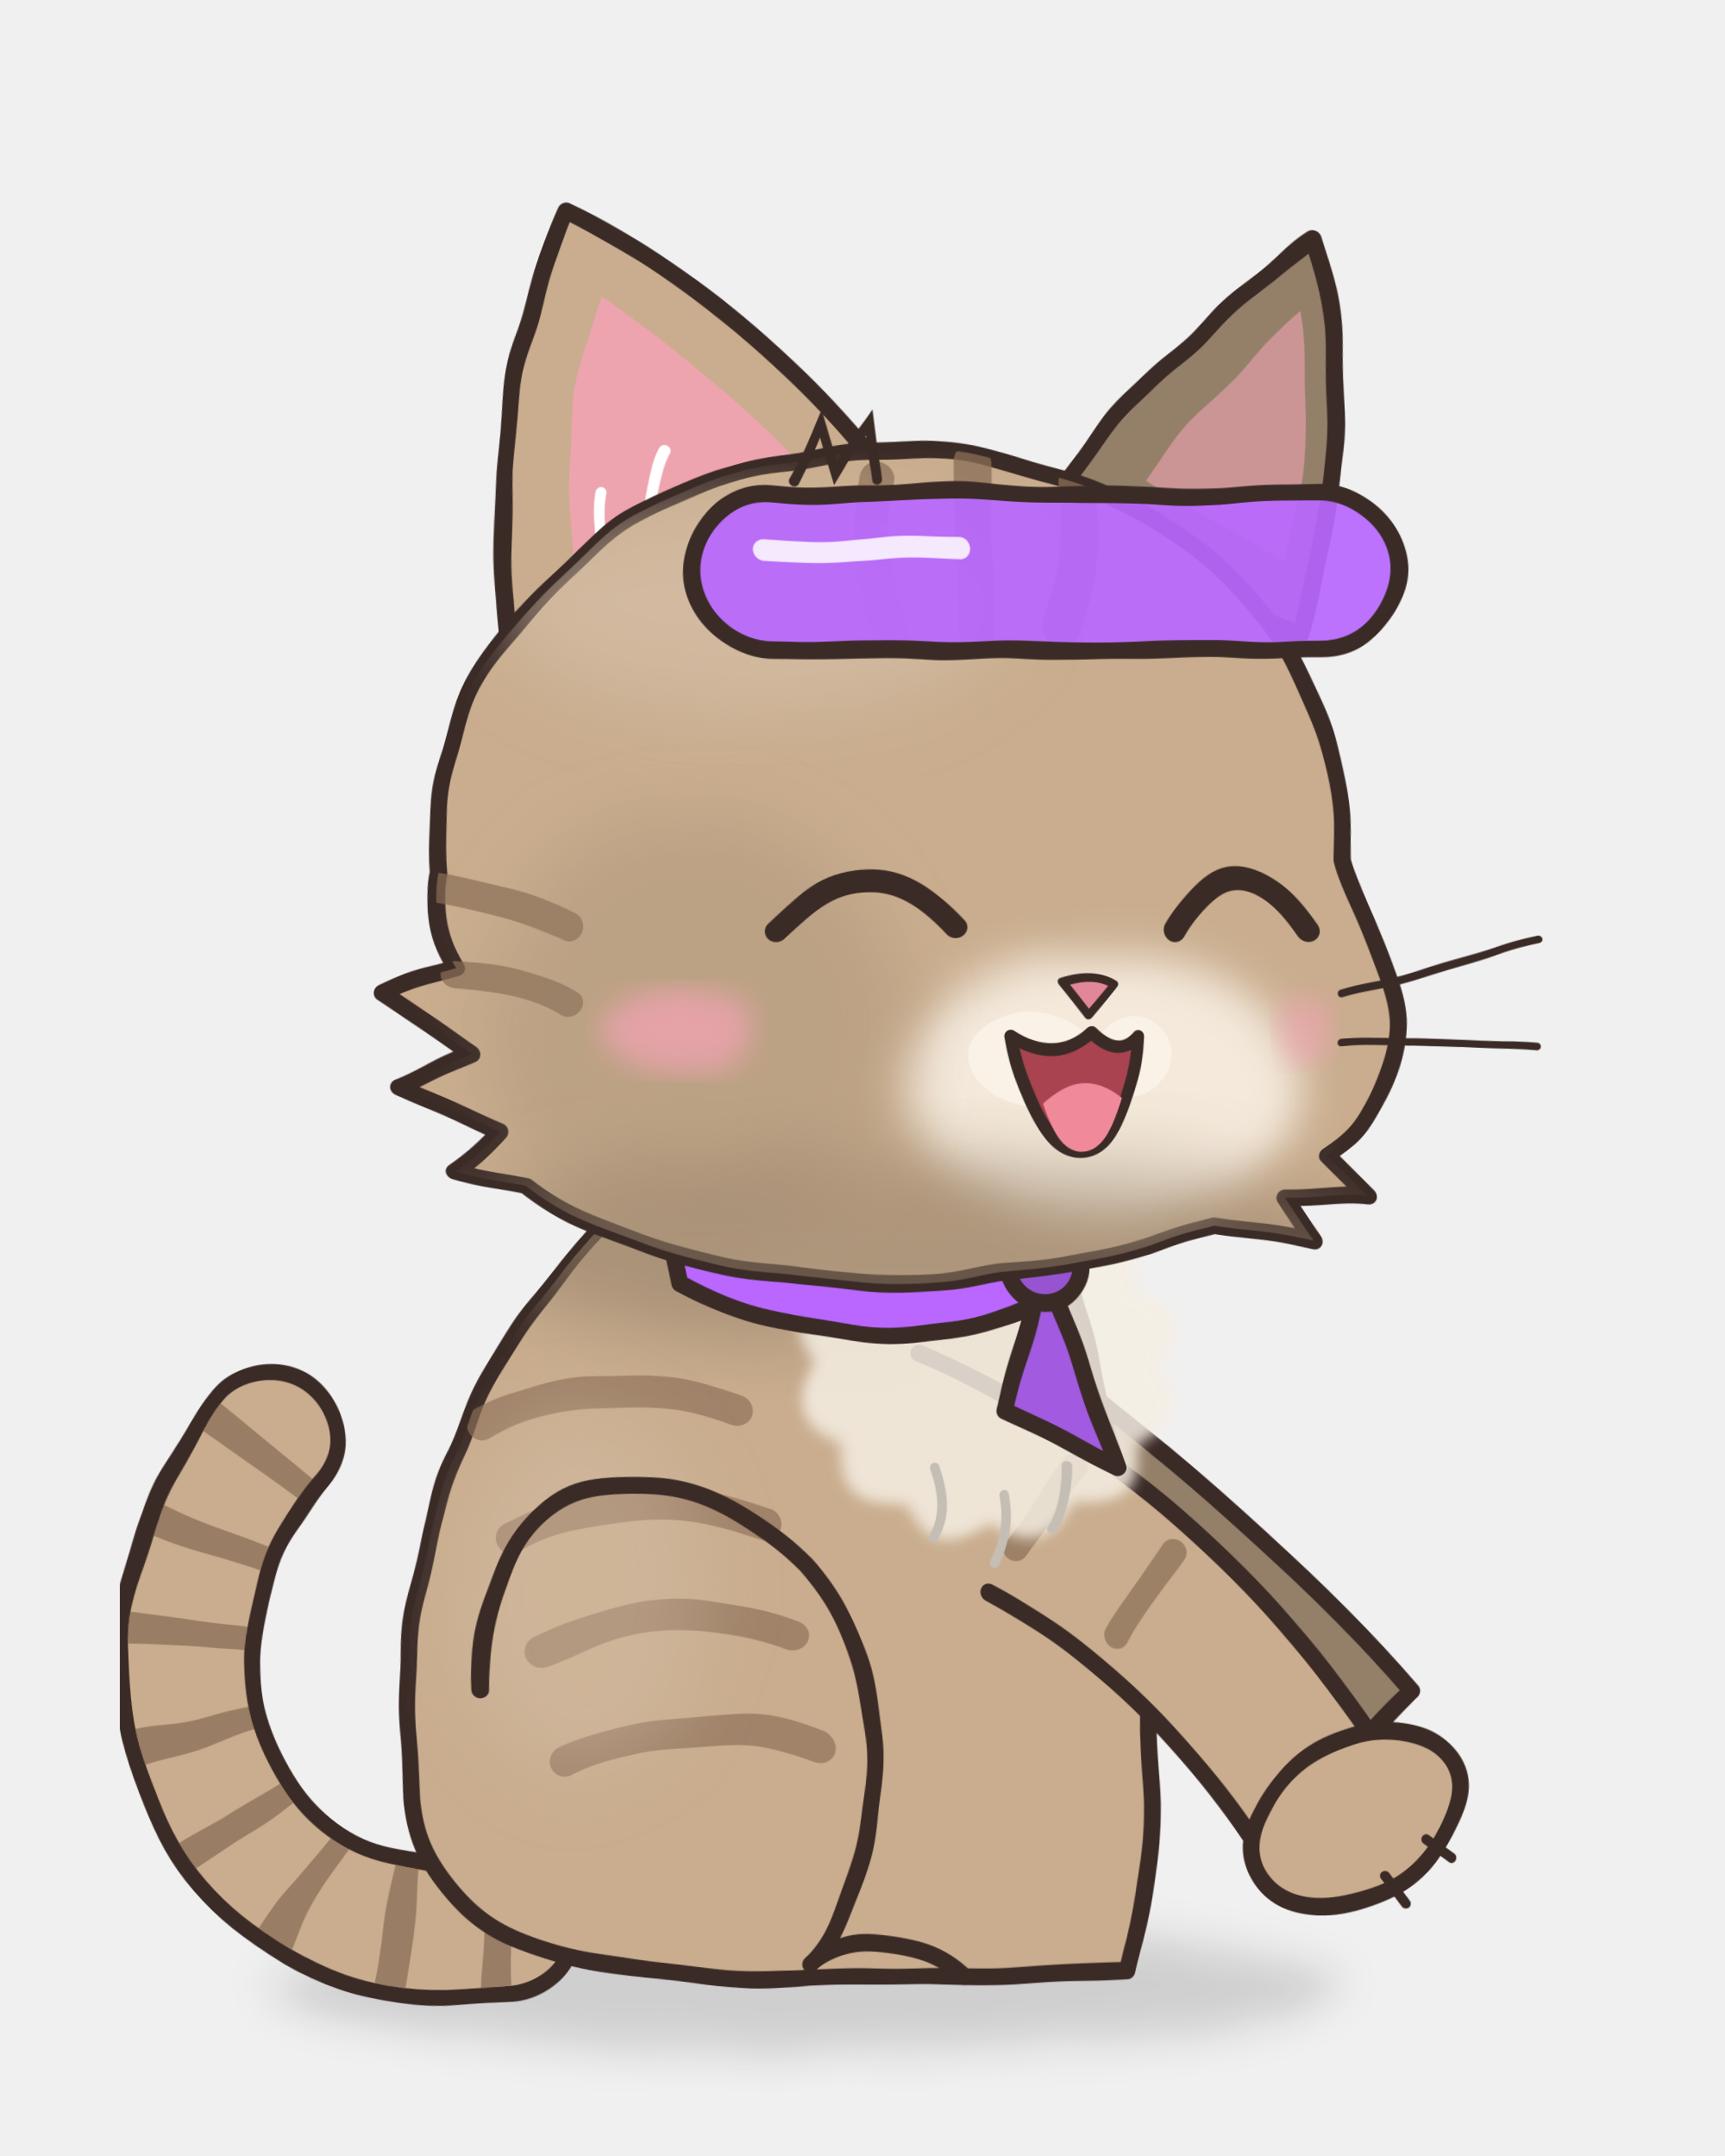
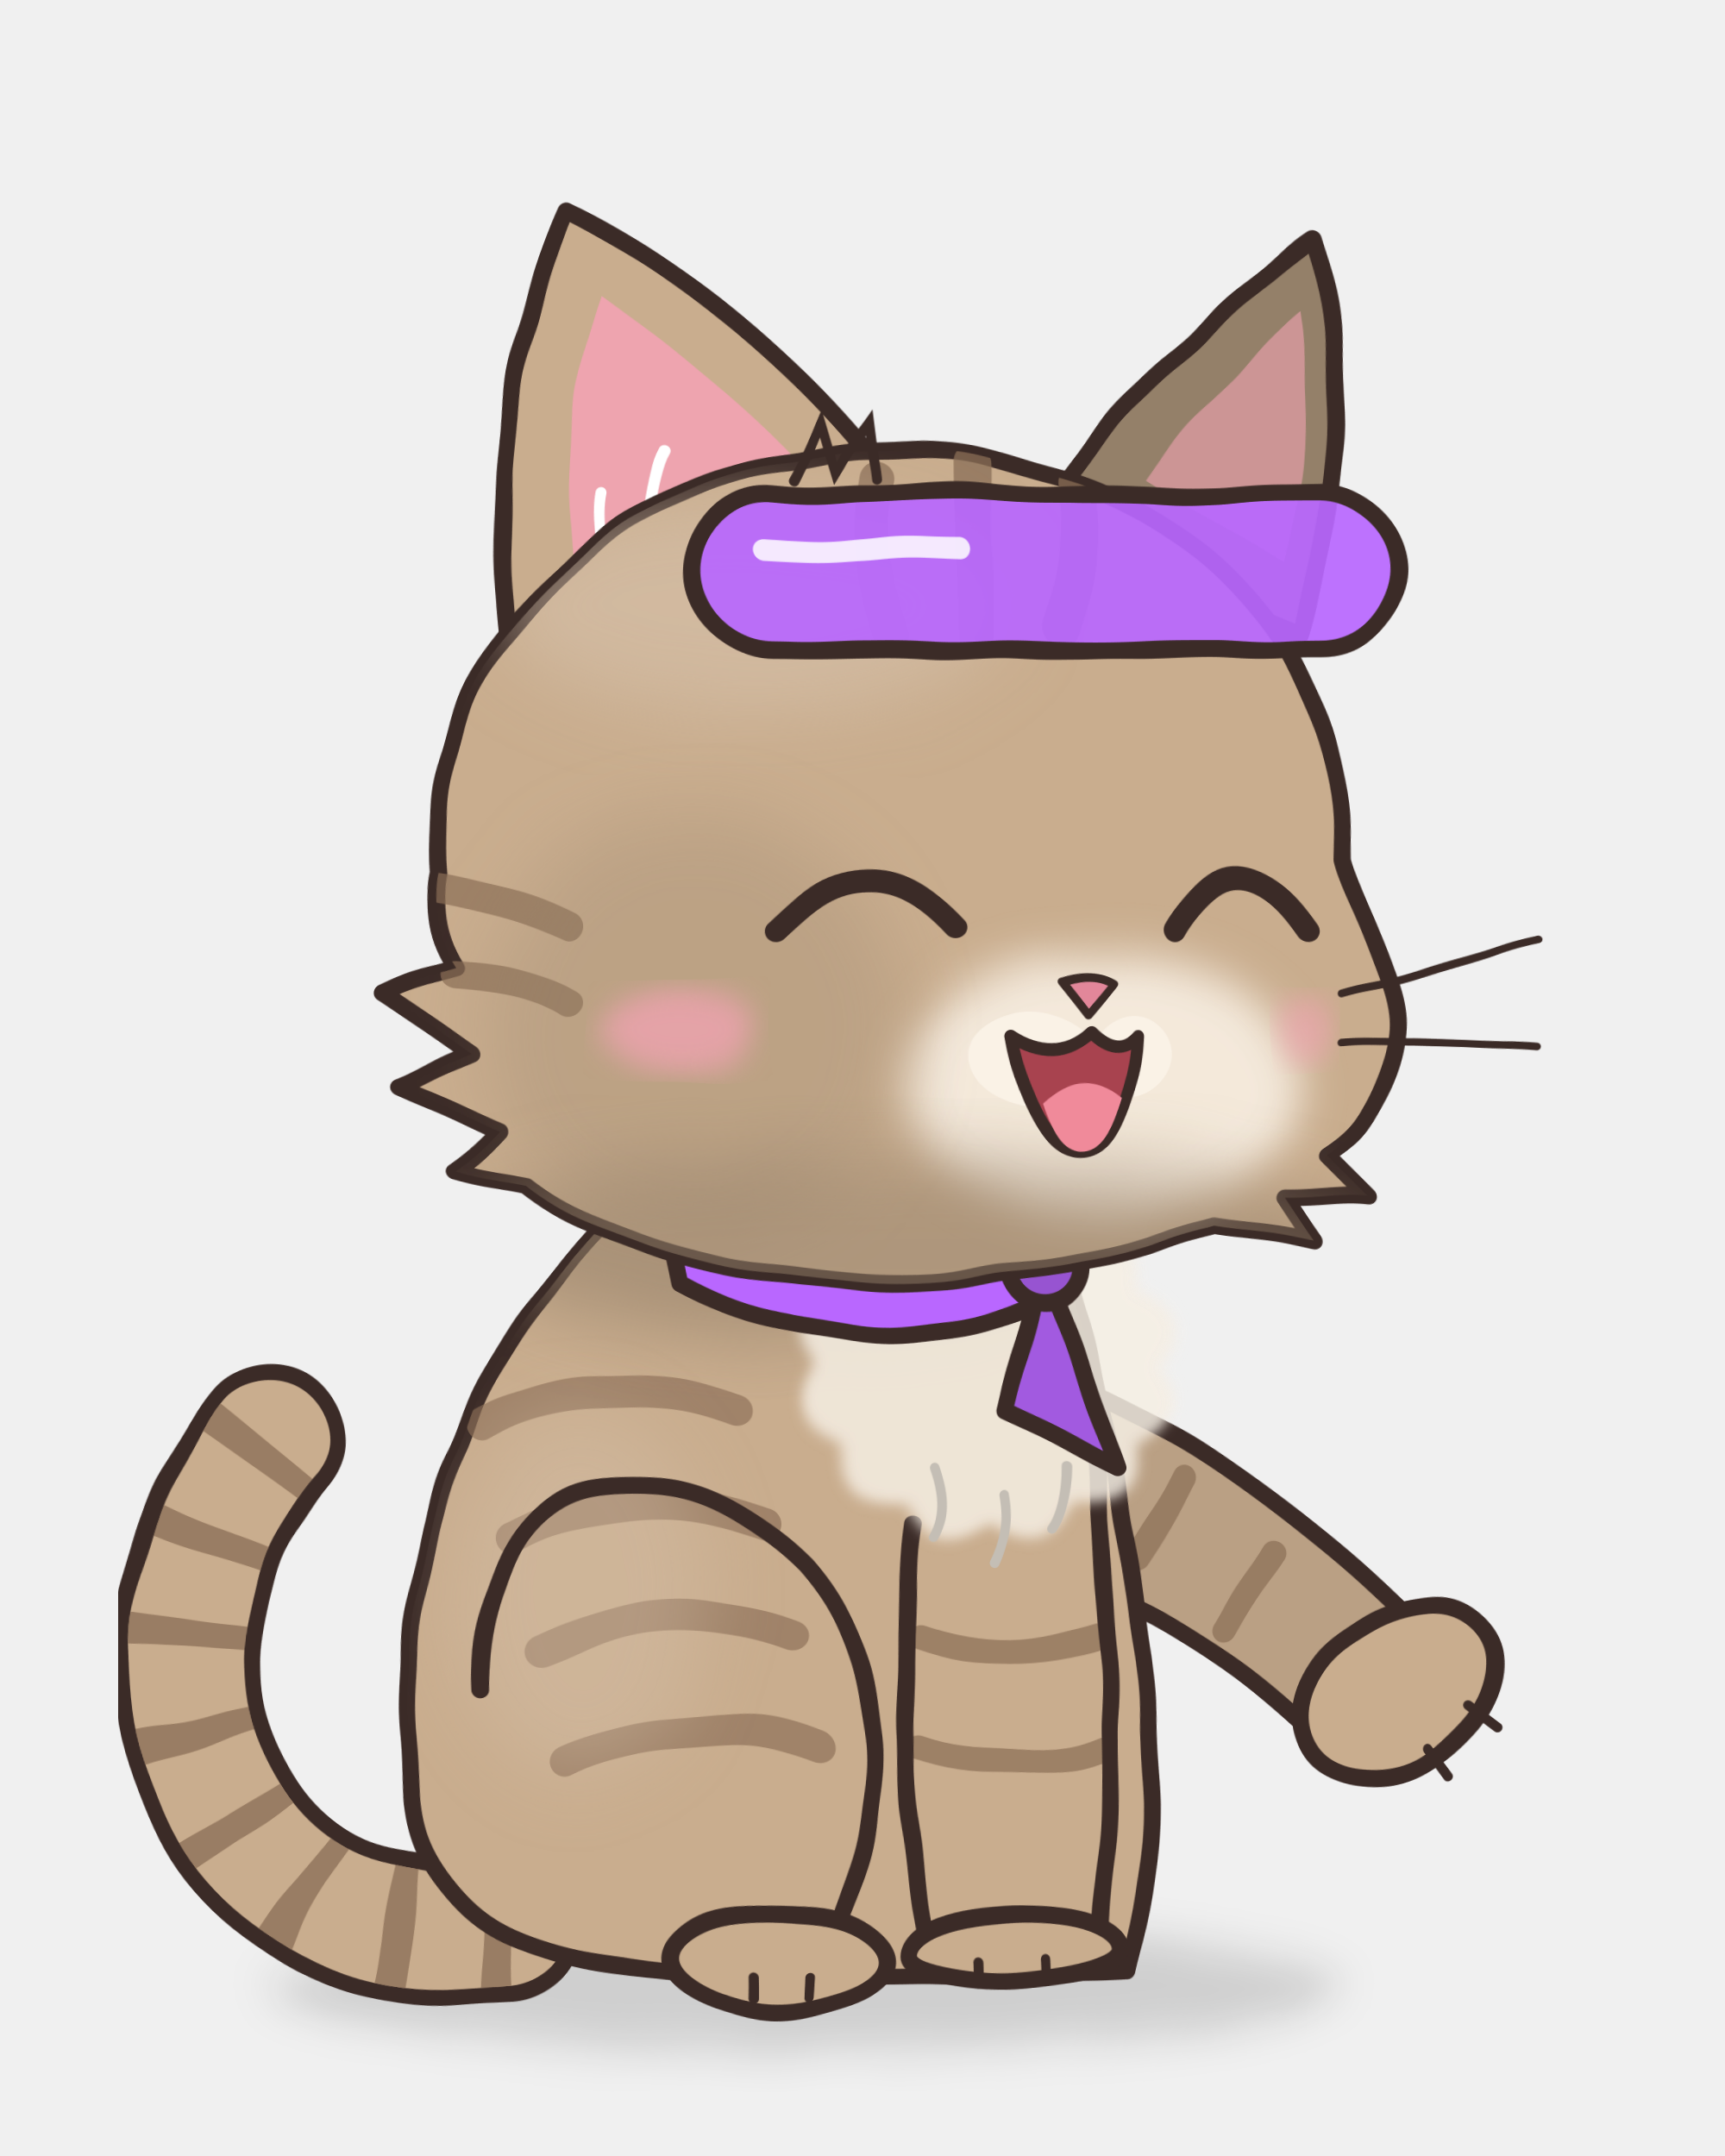
<svg xmlns="http://www.w3.org/2000/svg" viewBox="-104 -252 208 260">
  <defs>
    <filter id="ink" x="-5%" y="-5%" width="110%" height="110%">
      <feTurbulence type="fractalNoise" baseFrequency=".05" numOctaves="2" seed="3" result="n" />
      <feDisplacementMap in="SourceGraphic" in2="n" scale="2.2" />
    </filter>
    <filter id="pencil">
      <feTurbulence type="fractalNoise" baseFrequency="1.1 .35" numOctaves="2" seed="5" />
      <feColorMatrix values="0 0 0 0 .25  0 0 0 0 .2  0 0 0 0 .18  0 0 0 .22 -.02" />
      <feComposite in2="SourceGraphic" operator="in" />
    </filter>
    <filter id="blur1">
      <feGaussianBlur stdDeviation="1" />
    </filter>
    <filter id="blur2">
      <feGaussianBlur stdDeviation="2" />
    </filter>
    <filter id="blur3" x="-30%" y="-30%" width="160%" height="160%">
      <feGaussianBlur stdDeviation="3" />
    </filter>
    <filter id="blur4" x="-30%" y="-30%" width="160%" height="160%">
      <feGaussianBlur stdDeviation="5" />
    </filter>
  </defs>
  <g transform="translate(0 -150) scale(.85) translate(-120 -94)">
    <defs>
      <clipPath id="hscyberpunkwhitehappy">
        <path d="M60 98 C58 60 90 38 124 38 C160 38 188 60 188 96 C190 104 196 112 196 120 C196 128 192 134 186 138 L192 144 L180 144 L184 150 L170 148 C164 150 144 156 124 156 C102 156 82 150 72 142 L62 140 L68 134 L54 128 L64 123 L52 115 L62 111 C59 106 59 102 60 98 Z" />
      </clipPath>
      <clipPath id="bscyberpunkwhitehappy">
        <path d="M100 138 C68 150 52 194 56 228 C58 250 80 256 112 254 L158 254 C164 232 160 196 150 158 Z" />
      </clipPath>
    </defs>
    <g filter="url(#ink)">
      <ellipse cx="112" cy="256" rx="76" ry="9" fill="#000" opacity=".14" filter="url(#blur3)" />
      <path d="M70 248 C22 252 14 204 36 178" stroke="#3b2b27" stroke-width="21" fill="none" stroke-linecap="round" />
      <path d="M70 248 C22 252 14 204 36 178" stroke="#c9ad8e" stroke-width="16.5" fill="none" stroke-linecap="round" />
      <path d="M70 248 C22 252 14 204 36 178" stroke="#8a6d55" stroke-width="16.5" fill="none" stroke-dasharray="4 10" opacity=".75" />
-       <path d="M150 170 C168 184 186 200 198 214 L186 226 C174 214 158 200 146 192 Z" stroke="#3b2b27" stroke-width="2.4" stroke-linejoin="round" stroke-linecap="round" fill="#948069" />
+       <path d="M136 166 C160 172 182 188 198 204 L186 222 C172 208 156 198 138 196 Z" stroke="#3b2b27" stroke-width="2.4" stroke-linejoin="round" stroke-linecap="round" fill="#baa084" />
+       <path d="M166 184 l-7 11 M178 194 l-7 11" stroke="#8a6d55" stroke-width="3.5" stroke-linecap="round" opacity=".7" />
+       <ellipse cx="196" cy="214" rx="15" ry="10.5" stroke="#3b2b27" stroke-width="2.4" stroke-linejoin="round" stroke-linecap="round" fill="#c9ad8e" transform="rotate(-35 196 214)" />
+       <path d="M200 222 l3 4 M206 216 l4 3" stroke="#3b2b27" stroke-width="1.4" fill="none" stroke-linecap="round" />
      <path d="M100 138 C68 150 52 194 56 228 C58 250 80 256 112 254 L158 254 C164 232 160 196 150 158 Z" stroke="#3b2b27" stroke-width="2.4" stroke-linejoin="round" stroke-linecap="round" fill="#c9ad8e" />
      <g clip-path="url(#bscyberpunkwhitehappy)">
        <path d="M66 176 q18 -8 36 -2" stroke="#8a6d55" stroke-width="4.5" fill="none" stroke-linecap="round" opacity=".65" />
        <path d="M70 192 q18 -8 36 -2" stroke="#8a6d55" stroke-width="4.5" fill="none" stroke-linecap="round" opacity=".65" />
        <path d="M74 208 q18 -8 36 -2" stroke="#8a6d55" stroke-width="4.5" fill="none" stroke-linecap="round" opacity=".65" />
        <path d="M78 224 q18 -8 36 -2" stroke="#8a6d55" stroke-width="4.5" fill="none" stroke-linecap="round" opacity=".65" />
        <ellipse cx="110" cy="150" rx="44" ry="14" fill="#948069" opacity=".6" filter="url(#blur4)" />
        <ellipse cx="80" cy="200" rx="18" ry="26" fill="#d8c3ad" opacity=".35" filter="url(#blur4)" />
      </g>
      <path d="M66 214 C64 182 92 176 112 196 C126 212 124 240 112 252" fill="none" stroke="#3b2b27" stroke-width="2.4" stroke-linejoin="round" stroke-linecap="round" />
-       <path d="M112 252 C116 248 128 248 134 254" fill="none" stroke="#3b2b27" stroke-width="2.4" stroke-linejoin="round" stroke-linecap="round" />
-       <path d="M128 166 C152 176 176 196 192 220 L176 236 C164 218 148 204 132 196 Z" fill="#c9ad8e" />
-       <path d="M128 166 C152 176 176 196 192 220" fill="none" stroke="#3b2b27" stroke-width="2.4" stroke-linejoin="round" stroke-linecap="round" />
-       <path d="M176 236 C164 218 150 206 138 200" fill="none" stroke="#3b2b27" stroke-width="2.4" stroke-linejoin="round" stroke-linecap="round" />
-       <path d="M150 182 l-8 12 M164 194 l-8 12" stroke="#8a6d55" stroke-width="3.5" stroke-linecap="round" opacity=".7" />
-       <ellipse cx="190" cy="232" rx="16" ry="11" stroke="#3b2b27" stroke-width="2.4" stroke-linejoin="round" stroke-linecap="round" fill="#c9ad8e" transform="rotate(-30 190 232)" />
-       <path d="M194 240 l3 4 M200 235 l4 3" stroke="#3b2b27" stroke-width="1.4" fill="none" stroke-linecap="round" />
+       <ellipse cx="108" cy="252" rx="15" ry="7" stroke="#3b2b27" stroke-width="2.4" stroke-linejoin="round" stroke-linecap="round" fill="#c9ad8e" />
+       <path d="M104 254 v3 M112 254 v3" stroke="#3b2b27" stroke-width="1.4" fill="none" stroke-linecap="round" />
+       <path d="M128 176 C125 206 126 234 129 251 L154 251 C155 232 156 202 152 172 Z" fill="#c9ad8e" />
+       <path d="M128 206 q12 4 26 0 M128 222 q12 4 26 0" stroke="#8a6d55" stroke-width="3.5" fill="none" stroke-linecap="round" opacity=".7" />
+       <path d="M127 190 C125 210 126 234 129 251" fill="none" stroke="#3b2b27" stroke-width="2.4" stroke-linejoin="round" stroke-linecap="round" />
+       <path d="M152 172 C156 202 155 232 154 251" fill="none" stroke="#3b2b27" stroke-width="2.4" stroke-linejoin="round" stroke-linecap="round" />
+       <path d="M126 251 C126 244 157 244 157 251 C157 256 126 256 126 251 Z" stroke="#3b2b27" stroke-width="2.4" stroke-linejoin="round" stroke-linecap="round" fill="#c9ad8e" />
+       <path d="M136 252 v3 M146 252 v3" stroke="#3b2b27" stroke-width="1.4" fill="none" stroke-linecap="round" />
      <path d="M162.0 168.0 Q167.9 175.5 158.8 179.0 Q159.9 188.5 150.0 187.1 Q146.0 196.0 138.0 190.0 Q130.0 196.0 126.0 187.1 Q116.1 188.5 117.2 179.0 Q108.1 175.5 114.0 168.0 Q108.1 160.5 117.2 157.0 Q116.1 147.5 126.0 148.9 Q130.0 140.0 138.0 146.0 Q146.0 140.0 150.0 148.9 Q159.9 147.5 158.8 157.0 Q167.9 160.5 162.0 168.0Z" fill="#f5eee3" opacity="0.85" filter="url(#blur1)" />
      <path d="M130 182 q2 6 0 10 M140 186 q1 6 -1 10 M149 182 q0 6 -2 9" stroke="#c4beb5" stroke-width="1.4" fill="none" stroke-linecap="round" />
      <path d="M92 144 Q122 160 150 148 L148 158 Q120 170 94 156 Z" stroke="#3b2b27" stroke-width="2.4" stroke-linejoin="round" stroke-linecap="round" fill="#b967ff" />
      <path d="M146 154 L156 182 L140 174 Z" stroke="#3b2b27" stroke-width="2.4" stroke-linejoin="round" stroke-linecap="round" fill="#a25ae0" />
      <circle cx="146" cy="154" r="5" stroke="#3b2b27" stroke-width="2.4" stroke-linejoin="round" stroke-linecap="round" fill="#9754d1" />
      <path d="M144 48 C156 32 170 18 184 8 C189 26 188 46 182 64 Z" stroke="#3b2b27" stroke-width="2.4" stroke-linejoin="round" stroke-linecap="round" fill="#948069" />
      <path d="M160 42 C168 32 176 24 182 18 C184 32 183 44 180 54 Z" fill="#f2a3b3" opacity=".6" />
      <path d="M72 78 C66 54 68 28 78 4 C98 14 116 30 128 48 Z" stroke="#3b2b27" stroke-width="2.4" stroke-linejoin="round" stroke-linecap="round" fill="#c9ad8e" />
      <path d="M80 66 C77 48 78 30 83 16 C97 26 109 36 118 48 Z" fill="#f2a3b3" opacity=".9" />
      <path d="M90 56 q-1 -12 2 -18 M97 58 q0 -10 4 -15 M84 58 q-2 -9 -1 -14" stroke="#fff" stroke-width="1.6" fill="none" stroke-linecap="round" />
      <path d="M60 98 C58 60 90 38 124 38 C160 38 188 60 188 96 C190 104 196 112 196 120 C196 128 192 134 186 138 L192 144 L180 144 L184 150 L170 148 C164 150 144 156 124 156 C102 156 82 150 72 142 L62 140 L68 134 L54 128 L64 123 L52 115 L62 111 C59 106 59 102 60 98 Z" stroke="#3b2b27" stroke-width="2.4" stroke-linejoin="round" stroke-linecap="round" fill="#c9ad8e" />
      <g clip-path="url(#hscyberpunkwhitehappy)">
        <path d="M122 42 q-2 10 2 22 M136 40 v24 M150 42 q2 10 -2 21" stroke="#8a6d55" stroke-width="5" fill="none" stroke-linecap="round" opacity=".75" />
        <path d="M60 100 q10 1 18 5 M62 112 q10 0 16 4" stroke="#8a6d55" stroke-width="4" fill="none" stroke-linecap="round" opacity=".7" />
        <ellipse cx="154.031" cy="128" rx="28" ry="19" fill="#fbf3e8" opacity=".85" filter="url(#blur3)" />
        <ellipse cx="104" cy="60" rx="36" ry="15" fill="#d8c3ad" opacity=".55" filter="url(#blur4)" />
        <ellipse cx="96" cy="120" rx="30" ry="30" fill="#948069" opacity=".25" filter="url(#blur4)" />
        <ellipse cx="124" cy="152" rx="70" ry="14" fill="#948069" opacity=".5" filter="url(#blur4)" />
      </g>
      <path d="M110 42 l4 -8 l2 7 l5 -7 l1 8" stroke="#3b2b27" stroke-width="1.4" fill="none" stroke-linecap="round" />
      <path d="M107.65 106 Q120.65 92 133.65 106" stroke="#3b2b27" fill="none" stroke-linecap="round" stroke-linejoin="round" stroke-width="3.2" />
      <path d="M164.329 106 Q173.737 92 183.146 106" stroke="#3b2b27" fill="none" stroke-linecap="round" stroke-linejoin="round" stroke-width="3.2" />
      <ellipse cx="93.954" cy="120" rx="11" ry="6" fill="#f2a3b3" opacity=".75" filter="url(#blur2)" />
      <ellipse cx="182.868" cy="120" rx="4" ry="5" fill="#f2a3b3" opacity=".6" filter="url(#blur2)" />
      <ellipse cx="144.031" cy="124" rx="9" ry="6.5" fill="#fbf3e8" opacity=".9" />
      <ellipse cx="158.031" cy="124" rx="6" ry="6" fill="#fbf3e8" opacity=".9" />
      <path d="M148.031 113 Q152.031 111 155.031 113 L151.531 117.5 Z" fill="#e2879a" stroke="#3b2b27" stroke-width="1.2" stroke-linejoin="round" />
      <path d="M141.031 121 Q147.031 125 152.031 120 Q156.031 124 159.031 121 Q158.031 137 151.031 137 Q144.031 137 141.031 121 Z" fill="#a8434f" stroke="#3b2b27" stroke-width="1.8" stroke-linejoin="round" />
      <path d="M145.031 130 Q151.031 125 157.031 130 Q155.031 137 151.031 137 Q147.031 137 145.031 130 Z" fill="#f08a9a" />
      <path d="M188 115 q14 -3.2 28 -7.6" stroke="#3b2b27" stroke-width="1.1" fill="none" stroke-linecap="round" />
      <path d="M188 122 q14 -0.4 28 0.8" stroke="#3b2b27" stroke-width="1.1" fill="none" stroke-linecap="round" />
      <g transform="translate(26 0)">
        <rect x="70" y="44" width="100" height="22" rx="11" stroke="#3b2b27" stroke-width="2.4" stroke-linejoin="round" stroke-linecap="round" fill="#b967ff" fill-opacity=".92" />
        <path d="M80 52 H108" stroke="#fff" stroke-width="3" stroke-linecap="round" opacity=".85" />
      </g>
    </g>
  </g>
</svg>
